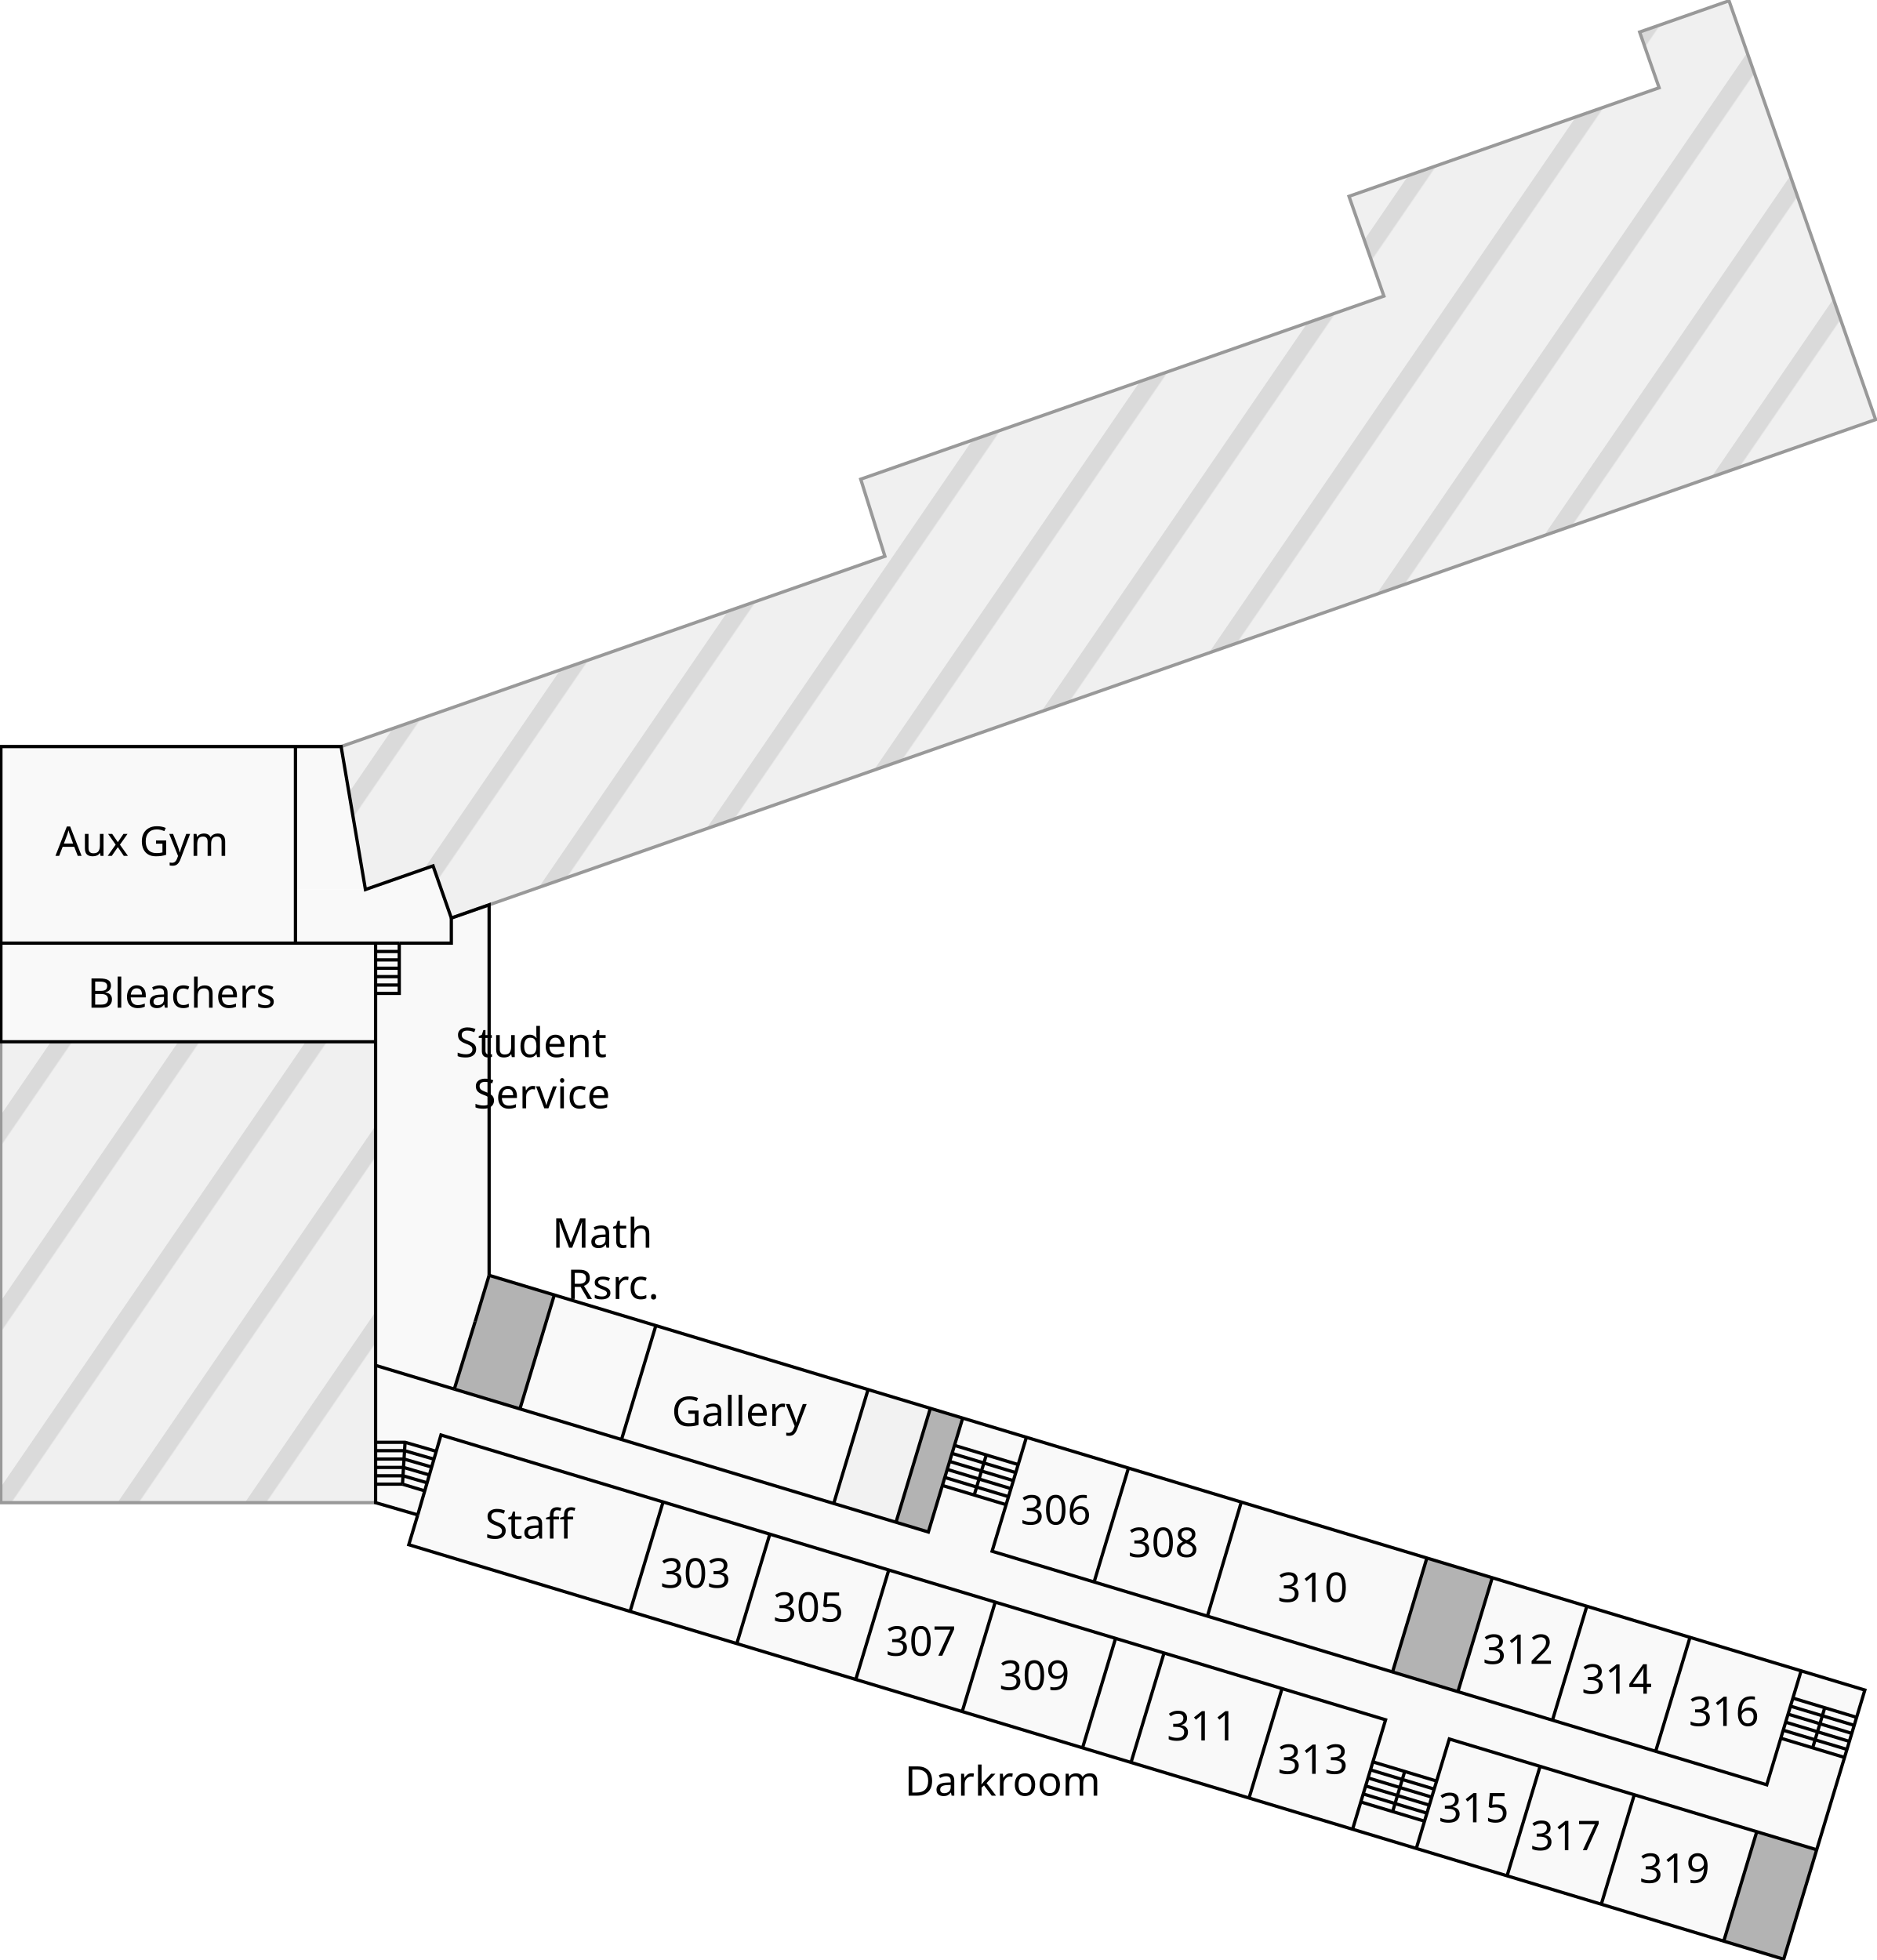
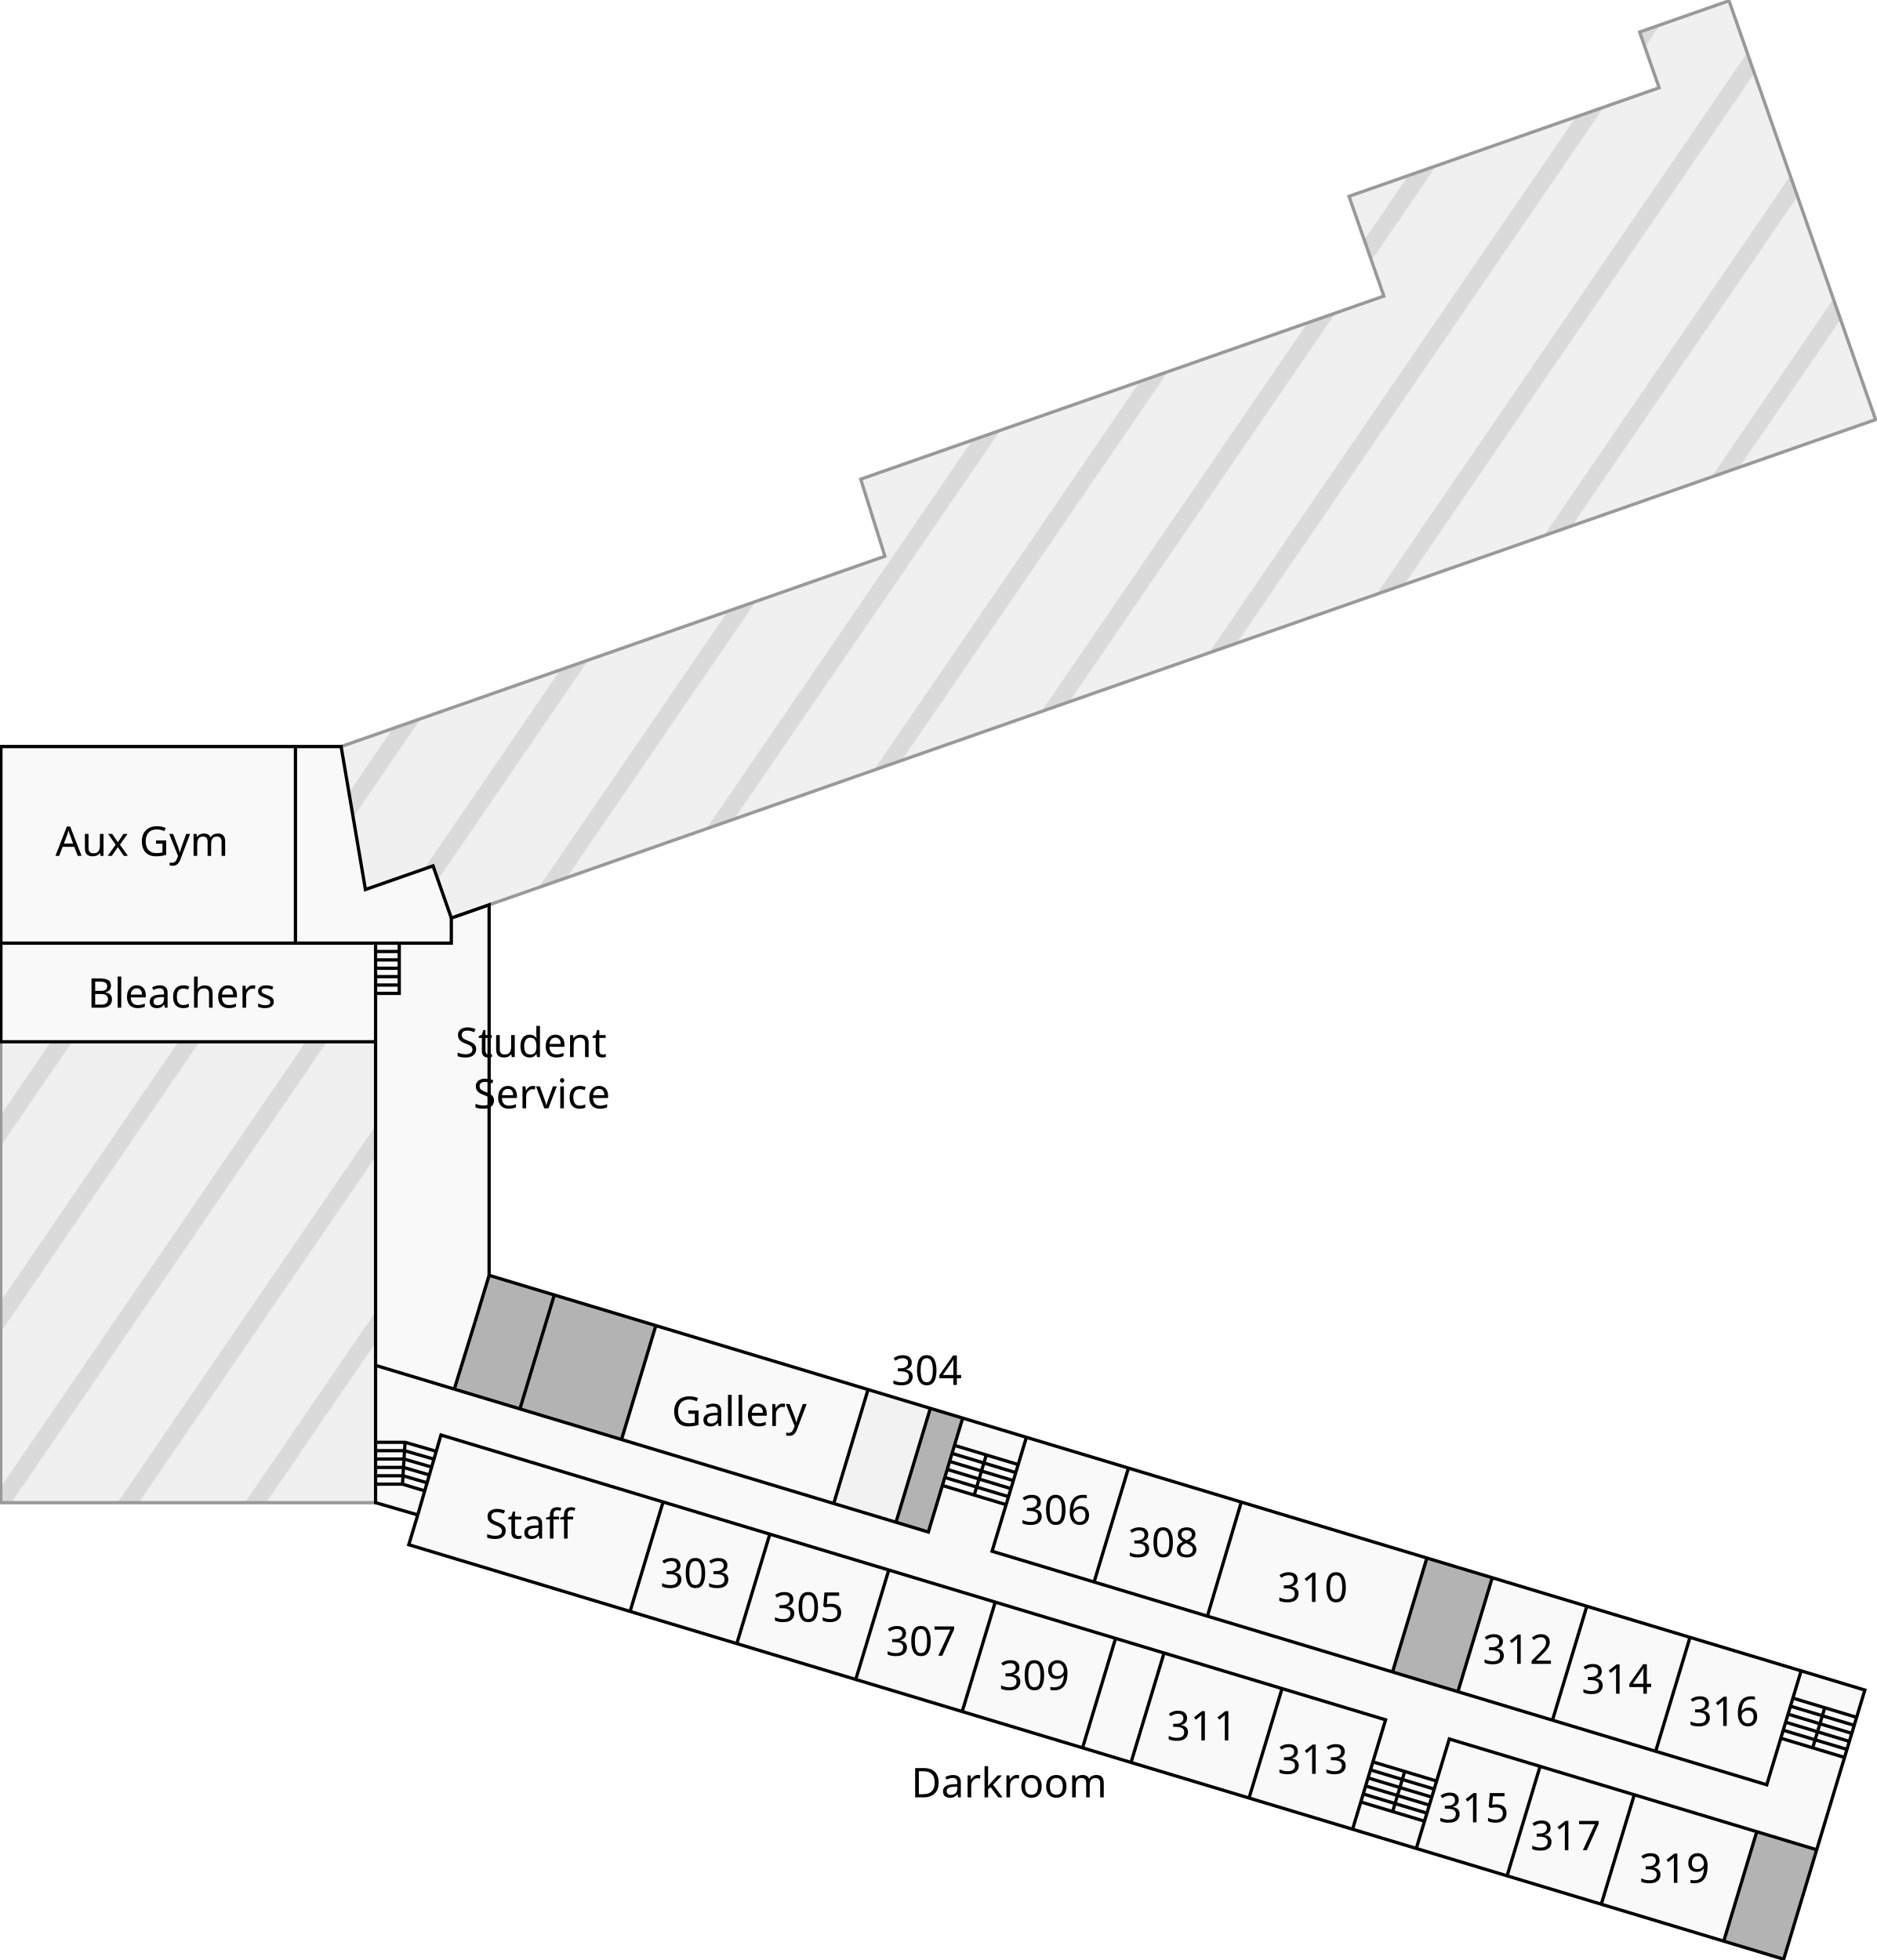
<svg xmlns="http://www.w3.org/2000/svg" xmlns:xlink="http://www.w3.org/1999/xlink" width="574.826" height="600.475" viewBox="0 0 574.826 600.475" version="1.1" id="svg1249">
  <defs id="defs1253">
    <pattern xlink:href="#Strips1_5_3" id="pattern17388" patternTransform="matrix(4.427931,3.031793,-2.709962,3.957896,0,0)" />
    <pattern xlink:href="#Strips1_5_3" id="pattern17381" patternTransform="matrix(4.427931,3.031793,-2.709962,3.957896,0,0)" />
    <pattern patternUnits="userSpaceOnUse" width="6" height="1" patternTransform="translate(0,0) scale(10,10)" id="Strips1_5_3">
      <rect style="fill:black;stroke:none" x="0" y="-0.5" width="1" height="2" id="rect14198" />
    </pattern>
  </defs>
  <g id="layer4">
    <path style="fill:#b3b3b3;stroke:none;stroke-width:6.293;stop-color:#000000" d="m 538.18,561.166 18.36,5.54 -10.11,33.53 -18.36,-5.54 z" id="path12503" />
    <path style="fill:#b3b3b3;stroke:none;stroke-width:6.293;stop-color:#000000" d="m 457.15,483.366 -20.03,-6.04 -10.52,34.9 20.03,6.04 z" id="path12505" />
    <path style="fill:#b3b3b3;stroke:none;stroke-width:6.293;stop-color:#000000" d="m 149.84,390.716 19.97,6.02 -10.53,34.9 c 0,0 -20.11,-6.06 -20.11,-6.06 z" id="path12507" />
    <path style="fill:#b3b3b3;stroke:none;stop-color:#000000" d="m 285.006,431.462 9.914,2.993 -10.521,34.9 c 0,0 -9.913,-2.986 -9.912,-2.987 3.3e-4,-10e-4 10.519,-34.906 10.519,-34.906 z" id="path2907" />
    <path style="display:inline;opacity:0.15;fill:#999999;fill-opacity:1;stroke:none;stroke-width:6.293;stop-color:#000000" d="m 529.68,0.236 44.91,128.31 -436.33,152.71 -5.6,-15.98 -20.71,7.24 -7.45,-43.8 166.59,-58.3 -7.41,-23.61 160.27,-56.1 -10.69,-30.56 95.01,-33.26 -5.97,-17.07 z" id="path6468" />
    <path style="opacity:0.09;fill:url(#pattern17381);fill-opacity:1;stroke:none;stroke-width:6.293;stop-color:#000000" d="m 529.68,0.236 44.91,128.31 -436.33,152.71 -5.6,-15.98 -20.71,7.24 -7.45,-43.8 166.59,-58.3 -7.41,-23.61 160.27,-56.1 -10.69,-30.56 95.01,-33.26 -5.97,-17.07 z" id="path15148" />
    <path style="opacity:0.15;fill:#999999;fill-opacity:1;stroke:none;stroke-width:6.293;stop-color:#000000" d="m 0.25,319.166 h 114.81 v 141.2 H 0.25 Z" id="path12494" />
    <path style="opacity:0.09;fill:url(#pattern17388);fill-opacity:1;stroke:none;stroke-width:6.293;stop-color:#000000" d="m 0.25,319.166 h 114.81 v 141.2 H 0.25 Z" id="path15150" />
+     <path style="fill:#b3b3b3;stroke:none;stroke-width:6.293;stop-color:#000000;fill-opacity:1" d="m 169.81,396.736 31.11,9.38 -10.52,34.91 -31.12,-9.39 z" id="path12862" />
  </g>
  <g id="layer3">
    <path style="fill:#f9f9f9;stroke:none;stroke-width:6.293;stop-color:#000000" d="m 0.25,228.716 h 90.26 v 60.23 H 0.25 Z" id="Aux_Gym_360Photo_1_Web" />
    <path style="fill:#f9f9f9;stroke:none;stroke-width:6.293;stop-color:#000000" d="m 90.51,228.716 h 13.99 l 7.45,43.8 H 90.51 Z" id="Aux_Gym_Hallway_360Photo_Web" />
    <path style="fill:#f9f9f9;stroke:none;stroke-width:6.293;stop-color:#000000" d="m 90.51,272.516 h 21.44 l 20.71,-7.24 5.6,15.98 v 7.69 h -15.95 v 15.39 h -7.25 v -15.39 H 90.51 Z" id="North_Stairway5_360Photo_Web" />
    <path style="fill:#f9f9f9;stroke:none;stroke-width:6.293;stop-color:#000000" d="m 115.06,288.946 v 30.22 H 0.25 v -30.22 z" id="North_Bleachers_360Photo_1_Web" />
    <path style="fill:#f9f9f9;stroke:none;stroke-width:6.293;stop-color:#000000" d="m 149.84,277.206 -11.58,4.05 v 7.69 h -15.95 v 15.39 h -7.25 v 113.97 l 24.11,7.27 10.67,-34.86 z" id="Student_Services_360Photo_1_Web" />
-     <path style="fill:#f9f9f9;stroke:none;stroke-width:6.293;stop-color:#000000" d="m 169.81,396.736 31.11,9.38 -10.52,34.91 -31.12,-9.39 z" id="path12862" />
    <path style="fill:#f9f9f9;stroke:none;stroke-width:6.293;stop-color:#000000" d="m 200.92,406.116 65.011,19.599 -10.521,34.901 L 190.4,441.026 Z" id="Gallery_360Photo_1_Web" />
    <path style="fill:#f9f9f9;stroke:none;stroke-width:6.293;stop-color:#000000" d="m 294.92,434.456 -6.23,20.64 19.52,5.88 6.23,-20.64 z" id="North_Stairway3_360Photo_2_Web_Repeat" />
    <path style="fill:#f9f9f9;stroke:none;stroke-width:6.293;stop-color:#000000" d="m 314.44,440.336 -10.52,34.91 31.26,9.42 10.52,-34.9 z" id="Room306_360Photo_Web" />
    <path style="fill:#f9f9f9;stroke:none;stroke-width:6.293;stop-color:#000000" d="m 345.7,449.766 34.56,10.42 -10.37,34.95 -34.71,-10.47 z" id="Room308_360Photo_Web" />
    <path style="fill:#f9f9f9;stroke:none;stroke-width:6.293;stop-color:#000000" d="m 380.26,460.186 56.86,17.14 -10.52,34.9 -56.71,-17.09 z" id="Room310_360Photo_1_Web" />
    <path style="fill:#f9f9f9;stroke:none;stroke-width:6.293;stop-color:#000000" d="m 457.15,483.366 28.97,8.73 -10.52,34.91 -28.97,-8.74 z" id="Room312_360Photo_1_Web" />
    <path style="fill:#f9f9f9;stroke:none;stroke-width:6.293;stop-color:#000000" d="m 486.12,492.096 31.61,9.53 -10.52,34.91 -31.61,-9.53 z" id="Room314_360Photo_Web" />
    <path style="fill:#f9f9f9;stroke:none;stroke-width:6.293;stop-color:#000000" d="m 517.73,501.626 34.04,10.26 -10.53,34.91 -34.03,-10.26 z" id="Room316_360Photo_Web" />
    <path style="fill:#f9f9f9;stroke:none;stroke-width:6.293;stop-color:#000000" d="m 551.77,511.886 19.52,5.89 -6.22,20.64 -19.53,-5.89 z" id="North_Stairway1_360Photo_2_Web_Repeat" />
    <path style="fill:#f9f9f9;stroke:none;stroke-width:6.293;stop-color:#000000" d="m 545.54,532.526 19.53,5.89 -8.53,28.29 -112.55,-33.94 -3.89,12.89 -19.53,-5.88 3.9,-12.89 -289.38,-87.25 -1.45,5 -9.55,-2.77 h -9.03 v -23.56 l 169.34,51.05 4.29,-14.26 19.52,5.88 -4.29,14.27 237.32,71.55 z" id="North_3rd_Floor_360Video" />
    <path style="fill:#f9f9f9;stroke:none;stroke-width:6.293;stop-color:#000000" d="m 500.66,549.856 37.52,11.31 -10.11,33.53 -37.52,-11.31 z" id="Room319_360Photo_Web" />
    <path style="fill:#f9f9f9;stroke:none;stroke-width:6.293;stop-color:#000000" d="m 471.8,541.156 28.465,8.58 -9.715,33.65 -28.86,-8.7 z" id="Room317_360Photo_Web" />
    <path style="fill:#f9f9f9;stroke:none;stroke-width:6.293;stop-color:#000000" d="m 471.8,541.156 -27.81,-8.39 -10.11,33.54 27.81,8.38 z" id="Room315_360Photo_1_Web" />
    <path style="fill:#f9f9f9;stroke:none;stroke-width:6.293;stop-color:#000000" d="m 420.57,539.776 19.53,5.88 -6.22,20.65 -19.52,-5.89 z" id="North_Stairway2_360Photo_2_Web_Repeat" />
    <path style="fill:#f9f9f9;stroke:none;stroke-width:6.293;stop-color:#000000" d="m 424.47,526.886 -10.11,33.53 -31.72,-9.56 10.11,-33.53 z" id="Room313_360Photo_Web" />
    <path style="fill:#f9f9f9;stroke:none;stroke-width:6.293;stop-color:#000000" d="m 392.75,517.326 -36.15,-10.9 -10.11,33.53 36.15,10.9 z" id="Room311_360Photo_Web" />
    <path style="fill:#f9f9f9;stroke:none;stroke-width:6.293;stop-color:#000000" d="m 356.6,506.426 -14.85,-4.48 -10.11,33.53 14.85,4.48 z" id="Black_Room_360Photo_1_Web" />
    <path style="fill:#f9f9f9;stroke:none;stroke-width:6.293;stop-color:#000000" d="m 341.75,501.946 -10.11,33.53 -36.87,-11.11 10.11,-33.53 z" id="Room309_360Photo_1_Web" />
    <path style="fill:#f9f9f9;stroke:none;stroke-width:6.293;stop-color:#000000" d="m 304.88,490.836 -32.61,-9.84 -10.11,33.54 32.61,9.83 z" id="Room307_360Photo_Web" />
    <path style="fill:#f9f9f9;stroke:none;stroke-width:6.293;stop-color:#000000" d="m 272.27,480.996 -36.44,-10.98 -10.11,33.53 36.44,10.99 z" id="Room305_360Photo_Web" />
    <path style="fill:#f9f9f9;stroke:none;stroke-width:6.293;stop-color:#000000" d="m 235.83,470.016 -32.7,-9.86 -10.11,33.53 32.7,9.86 z" id="Room303_360Photo_Web" />
    <path style="fill:#f9f9f9;stroke:none;stroke-width:6.293;stop-color:#000000" d="m 203.13,460.156 -68.04,-20.52 -9.86,33.61 67.79,20.44 z" id="North_3rd_Floor_Staffroom_360Photo_1_Web" />
    <path style="fill:#f9f9f9;stroke:none;stroke-width:6.293;stop-color:#000000" d="m 133.64,444.636 -9.55,-2.77 h -9.03 v 18.5 l 12.92,3.75 z" id="North_Stairway4_360Photo_3_Web_Repeat" />
-     <path style="fill:#f2f2f2;stroke:none;stop-color:#000000" d="m 265.931,425.715 19.075,5.748 -10.52,34.909 -19.075,-5.752 z" id="path15267" />
+     <path style="fill:#f2f2f2;stroke:none;stop-color:#000000" d="m 265.931,425.715 19.075,5.748 -10.52,34.909 -19.075,-5.752 z" id="Room304_360Photo_1_Web" />
  </g>
  <g id="layer1" style="display:inline">
    <g id="g3810" style="pointer-events:none;">
      <path d="m 346.49,539.956 10.11,-33.53" fill="none" stroke="#000000" stroke-width="0.5" id="path1047" style="stroke-width:1;stroke-miterlimit:4;stroke-dasharray:none" />
      <path d="m 335.18,484.666 10.52,-34.9" fill="none" stroke="#000000" stroke-width="0.5" id="path1049" style="stroke-width:1;stroke-miterlimit:4;stroke-dasharray:none" />
      <path d="m 331.64,535.476 10.11,-33.53" fill="none" stroke="#000000" stroke-width="0.5" id="path1051" style="stroke-width:1;stroke-miterlimit:4;stroke-dasharray:none" />
      <path d="m 0.25,460.366 v -141.2 141.2 h 114.81" fill="none" stroke="#000000" stroke-width="0.5" id="path1237" style="display:inline;stroke:#999999;stroke-width:1;stroke-miterlimit:4;stroke-dasharray:none;stroke-opacity:1" />
      <path d="M 138.26,281.256 574.59,128.546 529.68,0.236 502.3,9.816 l 5.97,17.07 -95.01,33.26 10.69,30.56 -160.27,56.1 7.41,23.61 -166.59,58.3" fill="none" stroke="#000000" stroke-width="0.5" id="path1057" style="stroke:#999999;stroke-width:1;stroke-miterlimit:4;stroke-dasharray:none;stroke-opacity:1" />
      <path d="m 127.98,464.116 -12.92,-3.75 v -171.42 171.42" fill="none" stroke="#000000" stroke-width="0.5" id="path1059" style="stroke-width:1;stroke-miterlimit:4;stroke-dasharray:none" />
      <path d="M 115.06,319.166 H 0.25 v -90.45 H 104.5 l 7.45,43.8 20.71,-7.24 5.6,15.98" fill="none" stroke="#000000" stroke-width="0.5" id="path1069" style="stroke-width:1;stroke-miterlimit:4;stroke-dasharray:none" />
      <path d="M 122.31,288.946 H 0.25" fill="none" stroke="#000000" stroke-width="0.5" id="path1071" style="stroke-width:1;stroke-miterlimit:4;stroke-dasharray:none" />
      <path d="m 122.31,304.336 v -15.39 15.39 h -7.25" fill="none" stroke="#000000" stroke-width="0.5" id="path1083" style="stroke-width:1;stroke-miterlimit:4;stroke-dasharray:none" />
      <path d="m 149.84,390.716 -4.27,14.14" fill="none" stroke="#000000" stroke-width="0.5" id="path1091" style="stroke-width:1;stroke-miterlimit:4;stroke-dasharray:none" />
      <path d="m 145.57,404.856 -6.4,20.72" fill="none" stroke="#000000" stroke-width="0.5" id="path1093" style="stroke-width:1;stroke-miterlimit:4;stroke-dasharray:none" />
      <path d="m 159.28,431.636 10.53,-34.9" fill="none" stroke="#000000" stroke-width="0.5" id="path1095" style="stroke-width:1;stroke-miterlimit:4;stroke-dasharray:none" />
      <path d="m 190.4,441.026 10.52,-34.91" fill="none" stroke="#000000" stroke-width="0.5" id="path1097" style="stroke-width:1;stroke-miterlimit:4;stroke-dasharray:none" />
      <path d="m 193.02,493.686 10.11,-33.53" fill="none" stroke="#000000" stroke-width="0.5" id="path1099" style="stroke-width:1;stroke-miterlimit:4;stroke-dasharray:none" />
      <path d="m 262.16,514.536 10.11,-33.54" fill="none" stroke="#000000" stroke-width="0.5" id="path1101" style="stroke-width:1;stroke-miterlimit:4;stroke-dasharray:none" />
      <path d="m 298.45,458.036 3.7,-12.28" fill="none" stroke="#000000" stroke-width="0.5" id="path1105" style="stroke-width:1;stroke-miterlimit:4;stroke-dasharray:none" />
      <path d="m 274.486,466.372 10.52,-34.91" fill="none" stroke="#000000" stroke-width="0.5" id="path1107" style="stroke-width:1;stroke-miterlimit:4;stroke-dasharray:none" />
      <path d="m 308.21,460.976 -19.52,-5.88" fill="none" stroke="#000000" stroke-width="0.5" id="path1109" style="stroke-width:1;stroke-miterlimit:4;stroke-dasharray:none" />
      <path d="m 225.72,503.546 10.11,-33.53" fill="none" stroke="#000000" stroke-width="0.5" id="path1111" style="stroke-width:1;stroke-miterlimit:4;stroke-dasharray:none" />
      <path d="m 308.95,458.526 -19.52,-5.89" fill="none" stroke="#000000" stroke-width="0.5" id="path1113" style="stroke-width:1;stroke-miterlimit:4;stroke-dasharray:none" />
      <path d="m 290.17,450.176 19.52,5.89" fill="none" stroke="#000000" stroke-width="0.5" id="path1115" style="stroke-width:1;stroke-miterlimit:4;stroke-dasharray:none" />
      <path d="m 310.43,453.606 -19.52,-5.88" fill="none" stroke="#000000" stroke-width="0.5" id="path1117" style="stroke-width:1;stroke-miterlimit:4;stroke-dasharray:none" />
      <path d="m 294.77,524.366 10.11,-33.53" fill="none" stroke="#000000" stroke-width="0.5" id="path1119" style="stroke-width:1;stroke-miterlimit:4;stroke-dasharray:none" />
      <path d="m 291.65,445.266 19.52,5.89" fill="none" stroke="#000000" stroke-width="0.5" id="path1121" style="stroke-width:1;stroke-miterlimit:4;stroke-dasharray:none" />
      <path d="m 311.92,448.696 -19.53,-5.89" fill="none" stroke="#000000" stroke-width="0.5" id="path1123" style="stroke-width:1;stroke-miterlimit:4;stroke-dasharray:none" />
      <path d="m 314.44,440.336 -10.52,34.91 237.32,71.55 10.53,-34.91" fill="none" stroke="#000000" stroke-width="0.5" id="path1125" style="stroke-width:1;stroke-miterlimit:4;stroke-dasharray:none" />
      <path d="m 433.88,566.306 10.11,-33.54 112.55,33.94" fill="none" stroke="#000000" stroke-width="0.5" id="path1127" style="stroke-width:1;stroke-miterlimit:4;stroke-dasharray:none" />
      <path d="m 461.69,574.686 10.11,-33.53" fill="none" stroke="#000000" stroke-width="0.5" id="path1129" style="stroke-width:1;stroke-miterlimit:4;stroke-dasharray:none" />
      <path d="m 420.57,539.776 19.53,5.88" fill="none" stroke="#000000" stroke-width="0.5" id="path1131" style="stroke-width:1;stroke-miterlimit:4;stroke-dasharray:none" />
      <path d="m 430.33,542.716 -3.7,12.28" fill="none" stroke="#000000" stroke-width="0.5" id="path1133" style="stroke-width:1;stroke-miterlimit:4;stroke-dasharray:none" />
      <path d="m 419.83,542.226 19.53,5.89" fill="none" stroke="#000000" stroke-width="0.5" id="path1135" style="stroke-width:1;stroke-miterlimit:4;stroke-dasharray:none" />
      <path d="m 438.61,550.576 -19.52,-5.89" fill="none" stroke="#000000" stroke-width="0.5" id="path1137" style="stroke-width:1;stroke-miterlimit:4;stroke-dasharray:none" />
      <path d="m 418.35,547.146 19.52,5.88" fill="none" stroke="#000000" stroke-width="0.5" id="path1139" style="stroke-width:1;stroke-miterlimit:4;stroke-dasharray:none" />
      <path d="m 437.13,555.486 -19.52,-5.89" fill="none" stroke="#000000" stroke-width="0.5" id="path1141" style="stroke-width:1;stroke-miterlimit:4;stroke-dasharray:none" />
      <path d="m 416.87,552.056 19.52,5.89" fill="none" stroke="#000000" stroke-width="0.5" id="path1143" style="stroke-width:1;stroke-miterlimit:4;stroke-dasharray:none" />
      <path d="m 490.55,583.386 10.11,-33.53" fill="none" stroke="#000000" stroke-width="0.5" id="path1145" style="stroke-width:1;stroke-miterlimit:4;stroke-dasharray:none" />
      <path d="m 565.07,538.416 -19.53,-5.89" fill="none" stroke="#000000" stroke-width="0.5" id="path1149" style="stroke-width:1;stroke-miterlimit:4;stroke-dasharray:none" />
      <path d="m 555.31,535.476 3.7,-12.29" fill="none" stroke="#000000" stroke-width="0.5" id="path1151" style="stroke-width:1;stroke-miterlimit:4;stroke-dasharray:none" />
      <path d="m 565.81,535.956 -19.53,-5.88" fill="none" stroke="#000000" stroke-width="0.5" id="path1153" style="stroke-width:1;stroke-miterlimit:4;stroke-dasharray:none" />
      <path d="m 475.6,527.006 10.52,-34.91" fill="none" stroke="#000000" stroke-width="0.5" id="path1155" style="stroke-width:1;stroke-miterlimit:4;stroke-dasharray:none" />
      <path d="m 547.03,527.616 19.52,5.89" fill="none" stroke="#000000" stroke-width="0.5" id="path1157" style="stroke-width:1;stroke-miterlimit:4;stroke-dasharray:none" />
      <path d="m 567.29,531.046 -19.52,-5.89" fill="none" stroke="#000000" stroke-width="0.5" id="path1159" style="stroke-width:1;stroke-miterlimit:4;stroke-dasharray:none" />
      <path d="m 548.51,522.706 19.52,5.88" fill="none" stroke="#000000" stroke-width="0.5" id="path1161" style="stroke-width:1;stroke-miterlimit:4;stroke-dasharray:none" />
      <path d="m 568.77,526.136 -19.52,-5.89" fill="none" stroke="#000000" stroke-width="0.5" id="path1163" style="stroke-width:1;stroke-miterlimit:4;stroke-dasharray:none" />
      <path d="m 382.64,550.856 10.11,-33.53" fill="none" stroke="#000000" stroke-width="0.5" id="path1165" style="stroke-width:1;stroke-miterlimit:4;stroke-dasharray:none" />
      <path d="m 414.36,560.416 10.11,-33.53 -289.38,-87.25 -7.11,24.48" fill="none" stroke="#000000" stroke-width="0.5" id="path1167" style="stroke-width:1;stroke-miterlimit:4;stroke-dasharray:none" />
      <path d="m 426.6,512.226 10.52,-34.9" fill="none" stroke="#000000" stroke-width="0.5" id="path1169" style="stroke-width:1;stroke-miterlimit:4;stroke-dasharray:none" />
      <path d="m 546.43,600.236 v 0 m -418.45,-136.12 -2.75,9.13 421.2,126.99 24.86,-82.46 -421.45,-127.06" fill="none" stroke="#000000" stroke-width="0.5" id="path1171" style="stroke-width:1;stroke-miterlimit:4;stroke-dasharray:none" />
      <path d="m 369.89,495.136 10.37,-34.95" fill="none" stroke="#000000" stroke-width="0.5" id="path1173" style="stroke-width:1;stroke-miterlimit:4;stroke-dasharray:none" />
      <path d="m 122.31,291.506 h -7.25" fill="none" stroke="#000000" stroke-width="0.5" id="path1175" style="stroke-width:1;stroke-miterlimit:4;stroke-dasharray:none" />
      <path d="m 122.31,294.076 h -7.25" fill="none" stroke="#000000" stroke-width="0.5" id="path1177" style="stroke-width:1;stroke-miterlimit:4;stroke-dasharray:none" />
      <path d="m 122.31,296.636 h -7.25" fill="none" stroke="#000000" stroke-width="0.5" id="path1179" style="stroke-width:1;stroke-miterlimit:4;stroke-dasharray:none" />
      <path d="m 122.31,299.206 h -7.25" fill="none" stroke="#000000" stroke-width="0.5" id="path1181" style="stroke-width:1;stroke-miterlimit:4;stroke-dasharray:none" />
      <path d="m 122.31,301.776 h -7.25" fill="none" stroke="#000000" stroke-width="0.5" id="path1183" style="stroke-width:1;stroke-miterlimit:4;stroke-dasharray:none" />
      <path d="m 123.3,454.696 6.82,2.06" fill="none" stroke="#000000" stroke-width="0.5" id="path1185" style="stroke-width:1;stroke-miterlimit:4;stroke-dasharray:none" />
      <path d="m 115.06,452.126 h 8.4" fill="none" stroke="#000000" stroke-width="0.5" id="path1187" style="stroke-width:1;stroke-miterlimit:4;stroke-dasharray:none" />
      <path d="m 123.46,452.126 7.38,2.15" fill="none" stroke="#000000" stroke-width="0.5" id="path1189" style="stroke-width:1;stroke-miterlimit:4;stroke-dasharray:none" />
      <path d="m 115.06,449.566 h 8.56" fill="none" stroke="#000000" stroke-width="0.5" id="path1191" style="stroke-width:1;stroke-miterlimit:4;stroke-dasharray:none" />
      <path d="m 123.62,449.566 7.91,2.31" fill="none" stroke="#000000" stroke-width="0.5" id="path1193" style="stroke-width:1;stroke-miterlimit:4;stroke-dasharray:none" />
      <path d="m 115.06,446.996 h 8.71" fill="none" stroke="#000000" stroke-width="0.5" id="path1195" style="stroke-width:1;stroke-miterlimit:4;stroke-dasharray:none" />
      <path d="m 123.77,446.996 8.47,2.46" fill="none" stroke="#000000" stroke-width="0.5" id="path1197" style="stroke-width:1;stroke-miterlimit:4;stroke-dasharray:none" />
      <path d="m 115.06,444.436 h 8.87" fill="none" stroke="#000000" stroke-width="0.5" id="path1199" style="stroke-width:1;stroke-miterlimit:4;stroke-dasharray:none" />
      <path d="m 123.93,444.436 9.01,2.61" fill="none" stroke="#000000" stroke-width="0.5" id="path1203" style="stroke-width:1;stroke-miterlimit:4;stroke-dasharray:none" />
      <path d="m 115.06,441.866 h 9.03 l 9.55,2.77" fill="none" stroke="#000000" stroke-width="0.5" id="path1207" style="stroke-width:1;stroke-miterlimit:4;stroke-dasharray:none" />
      <path d="m 124.09,441.866 -0.79,12.83" fill="none" stroke="#000000" stroke-width="0.5" id="path1209" style="stroke-width:1;stroke-miterlimit:4;stroke-dasharray:none" />
      <path d="m 115.06,454.696 h 8.24" fill="none" stroke="#000000" stroke-width="0.5" id="path1211" style="stroke-width:1;stroke-miterlimit:4;stroke-dasharray:none" />
      <path d="m 0.25,228.716 v 90.45" fill="none" stroke="#000000" stroke-width="0.5" id="path1217" style="stroke-width:1;stroke-miterlimit:4;stroke-dasharray:none" />
      <path d="m 138.26,288.946 v -7.69 7.69 h -15.95" fill="none" stroke="#000000" stroke-width="0.5" id="path1221" style="stroke-width:1;stroke-miterlimit:4;stroke-dasharray:none" />
      <path d="m 90.51,228.716 v 60.23 z" fill="none" stroke="#000000" stroke-width="0.5" id="path1225" style="stroke-width:1;stroke-miterlimit:4;stroke-dasharray:none" />
      <path d="m 139.17,425.576 -24.11,-7.27" fill="none" stroke="#000000" stroke-width="0.5" id="path1229" style="stroke-width:1;stroke-miterlimit:4;stroke-dasharray:none" />
      <path d="m 446.63,518.266 10.52,-34.9" fill="none" stroke="#000000" stroke-width="0.5" id="path1231" style="stroke-width:1;stroke-miterlimit:4;stroke-dasharray:none" />
      <path d="m 517.73,501.626 -10.52,34.91" fill="none" stroke="#000000" stroke-width="0.5" id="path1233" style="stroke-width:1;stroke-miterlimit:4;stroke-dasharray:none" />
      <path d="m 538.18,561.166 -10.11,33.53" fill="none" stroke="#000000" stroke-width="0.5" id="path1235" style="stroke-width:1;stroke-miterlimit:4;stroke-dasharray:none" />
      <path d="m 139.17,425.576 145.23,43.78 10.52,-34.9" fill="none" stroke="#000000" stroke-width="0.5" id="path1241" style="stroke-width:1;stroke-miterlimit:4;stroke-dasharray:none" />
      <path style="display:inline;opacity:1;fill:none;stroke:#000000;stroke-width:1.002;stroke-dasharray:none;stroke-opacity:1;stop-color:#000000" d="m 138.26,281.256 11.58,-4.05 v 113.51 -113.51" id="path29923" />
      <path style="fill:#000000;stroke:#000000;stop-color:#000000" d="m 265.931,425.715 -10.52,34.905" id="path2752" />
    </g>
  </g>
  <g id="layer2">
    <g id="g5457" style="pointer-events:none;">
-       <text xml:space="preserve" style="font-size:12.563px;line-height:1.25;font-family:sans-serif;text-align:center;text-anchor:middle" x="199.251" y="382.262" id="text4581">
-         <tspan id="tspan4579" x="199.251" y="382.262">Math</tspan>
-         <tspan x="199.251" y="397.966" id="tspan4583">Rsrc.</tspan>
-       </text>
      <text xml:space="preserve" style="font-size:12.563px;line-height:1.25;font-family:sans-serif" x="205.769" y="436.875" id="text4587">
        <tspan id="tspan4585" x="205.769" y="436.875">Gallery</tspan>
      </text>
      <text xml:space="preserve" style="font-size:12.563px;line-height:1.25;font-family:sans-serif" x="26.812" y="308.733" id="text4752">
        <tspan id="tspan4750" x="26.812" y="308.733">Bleachers</tspan>
      </text>
      <text xml:space="preserve" style="font-size:12.563px;line-height:1.25;font-family:sans-serif" x="16.981" y="262.217" id="text4756">
        <tspan id="tspan4754" x="16.981" y="262.217">Aux Gym</tspan>
      </text>
      <text xml:space="preserve" style="font-size:12.563px;line-height:1.25;font-family:sans-serif;text-align:center;text-anchor:middle" x="177.413" y="323.852" id="text4760">
        <tspan id="tspan4758" x="177.413" y="323.852">Student</tspan>
        <tspan x="177.413" y="339.556" id="tspan4766">Service</tspan>
      </text>
      <text xml:space="preserve" style="font-size:12.563px;line-height:1.25;font-family:sans-serif" x="312.658" y="467.068" id="text4938">
        <tspan id="tspan4936" x="312.658" y="467.068">306</tspan>
      </text>
+       <text xml:space="preserve" style="font-size:12.563px;line-height:1.25;font-family:sans-serif" x="273.129" y="424.282" id="text4938-92">
+         <tspan id="tspan4936-32" x="273.129" y="424.282">304</tspan>
+       </text>
      <text xml:space="preserve" style="font-size:12.563px;line-height:1.25;font-family:sans-serif" x="345.568" y="477.018" id="text4938-3">
        <tspan id="tspan4936-1" x="345.568" y="477.018">308</tspan>
      </text>
      <text xml:space="preserve" style="font-size:12.563px;line-height:1.25;font-family:sans-serif" x="391.353" y="490.773" id="text4938-6">
        <tspan id="tspan4936-6" x="391.353" y="490.773">310</tspan>
      </text>
      <text xml:space="preserve" style="font-size:12.563px;line-height:1.25;font-family:sans-serif" x="454.223" y="509.753" id="text4938-67">
        <tspan id="tspan4936-3" x="454.223" y="509.753">312</tspan>
      </text>
      <text xml:space="preserve" style="font-size:12.563px;line-height:1.25;font-family:sans-serif" x="484.513" y="518.883" id="text4938-5">
        <tspan id="tspan4936-14" x="484.513" y="518.883">314</tspan>
      </text>
      <text xml:space="preserve" style="font-size:12.563px;line-height:1.25;font-family:sans-serif" x="517.338" y="528.778" id="text4938-4">
        <tspan id="tspan4936-2" x="517.338" y="528.778">316</tspan>
      </text>
      <text xml:space="preserve" style="font-size:12.563px;line-height:1.25;font-family:sans-serif" x="502.213" y="576.843" id="text4938-9">
        <tspan id="tspan4936-24" x="502.213" y="576.843">319</tspan>
      </text>
      <text xml:space="preserve" style="font-size:12.563px;line-height:1.25;font-family:sans-serif" x="468.825" y="566.838" id="text4938-1">
        <tspan id="tspan4936-8" x="468.825" y="566.838">317</tspan>
      </text>
      <text xml:space="preserve" style="font-size:12.563px;line-height:1.25;font-family:sans-serif" x="440.688" y="558.293" id="text4938-97">
        <tspan id="tspan4936-66" x="440.688" y="558.293">315</tspan>
      </text>
      <text xml:space="preserve" style="font-size:12.563px;line-height:1.25;font-family:sans-serif" x="391.403" y="543.438" id="text4938-42">
        <tspan id="tspan4936-11" x="391.403" y="543.438">313</tspan>
      </text>
      <text xml:space="preserve" style="font-size:12.563px;line-height:1.25;font-family:sans-serif" x="357.468" y="533.208" id="text4938-56">
        <tspan id="tspan4936-9" x="357.468" y="533.208">311</tspan>
      </text>
      <text xml:space="preserve" style="font-size:12.563px;line-height:1.25;font-family:sans-serif" x="306.108" y="517.723" id="text4938-677">
        <tspan id="tspan4936-12" x="306.108" y="517.723">309</tspan>
      </text>
      <text xml:space="preserve" style="font-size:12.563px;line-height:1.25;font-family:sans-serif" x="271.368" y="507.248" id="text4938-35">
        <tspan id="tspan4936-29" x="271.368" y="507.248">307</tspan>
      </text>
      <text xml:space="preserve" style="font-size:12.563px;line-height:1.25;font-family:sans-serif" x="236.843" y="496.843" id="text4938-53">
        <tspan id="tspan4936-16" x="236.843" y="496.843">305</tspan>
      </text>
      <text xml:space="preserve" style="font-size:12.563px;line-height:1.25;font-family:sans-serif" x="202.273" y="486.418" id="text4938-38">
        <tspan id="tspan4936-169" x="202.273" y="486.418">303</tspan>
      </text>
      <text xml:space="preserve" style="font-size:12.563px;line-height:1.25;font-family:sans-serif" x="148.608" y="471.369" id="text4938-58">
        <tspan id="tspan4936-4" x="148.608" y="471.369">Staff</tspan>
      </text>
-       <text xml:space="preserve" style="font-size:12.563px;line-height:1.25;font-family:sans-serif" x="277.142" y="550.133" id="text5207">
-         <tspan id="tspan5205" x="277.142" y="550.133">Darkroom</tspan>
+       <text xml:space="preserve" style="font-size:12.563px;line-height:1.25;font-family:sans-serif" x="279.142" y="550.648" id="text5207">
+         <tspan id="tspan5205" x="279.142" y="550.648">Darkroom</tspan>
      </text>
    </g>
  </g>
</svg>
